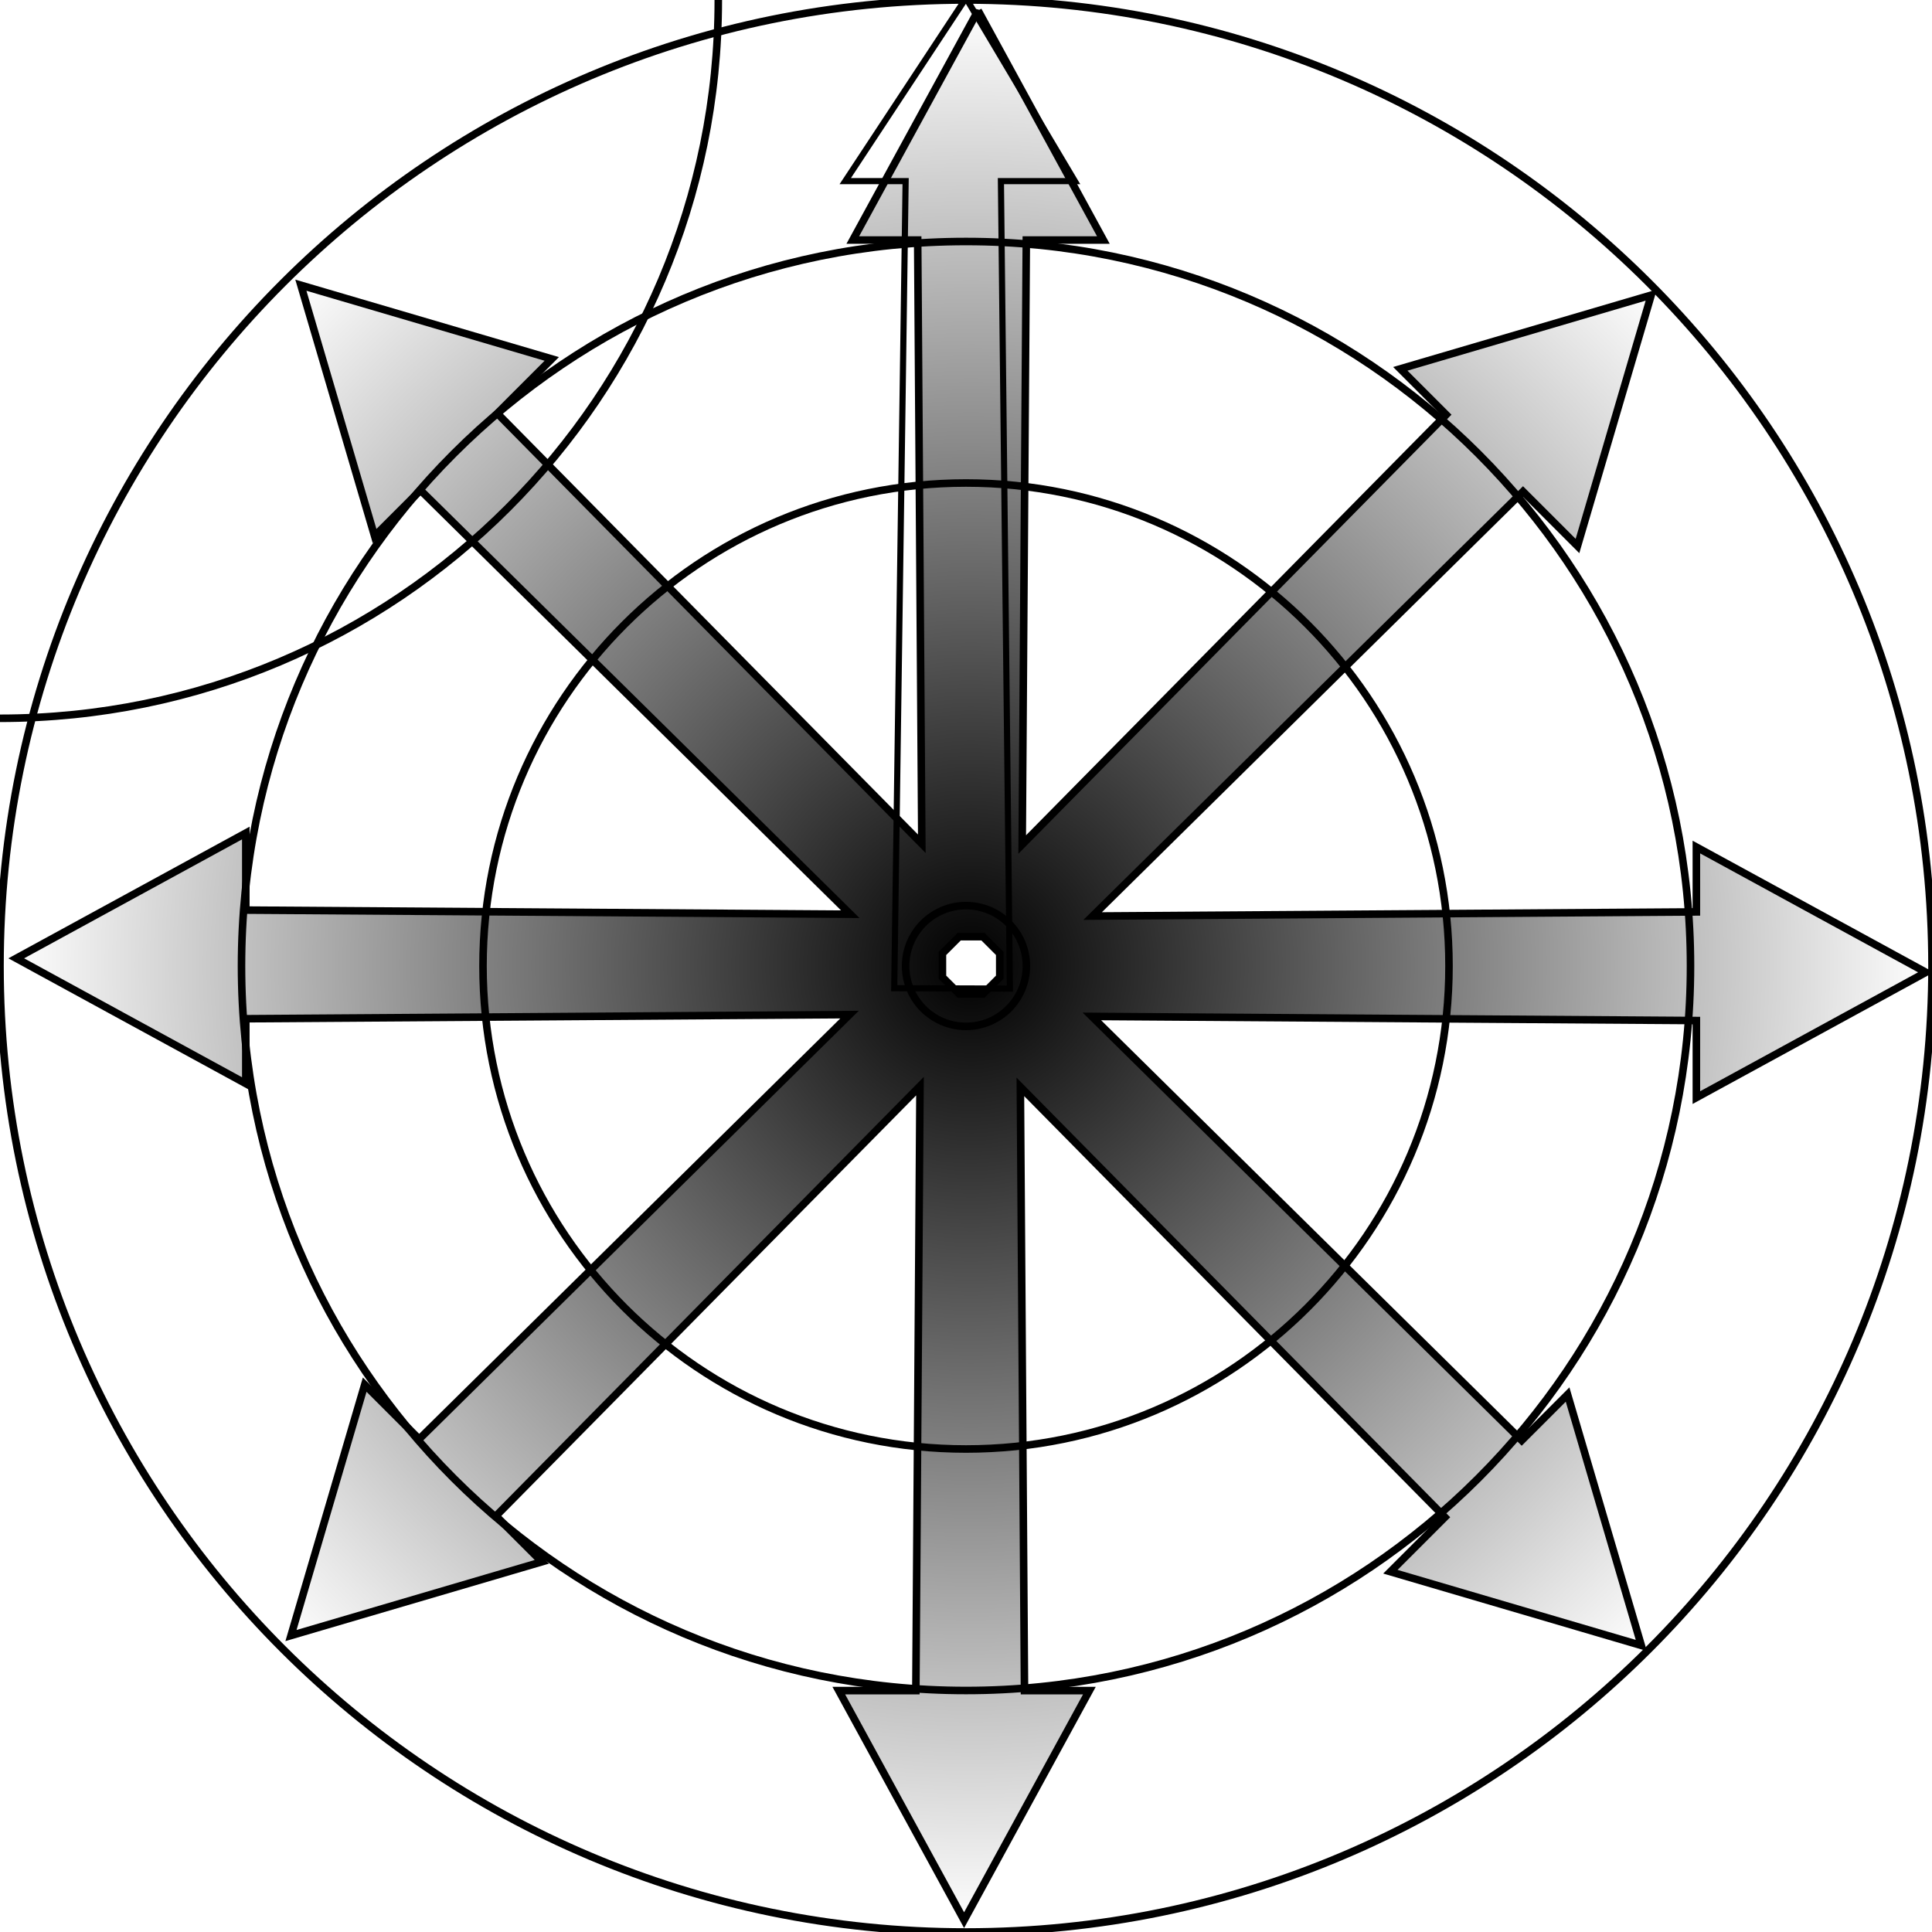
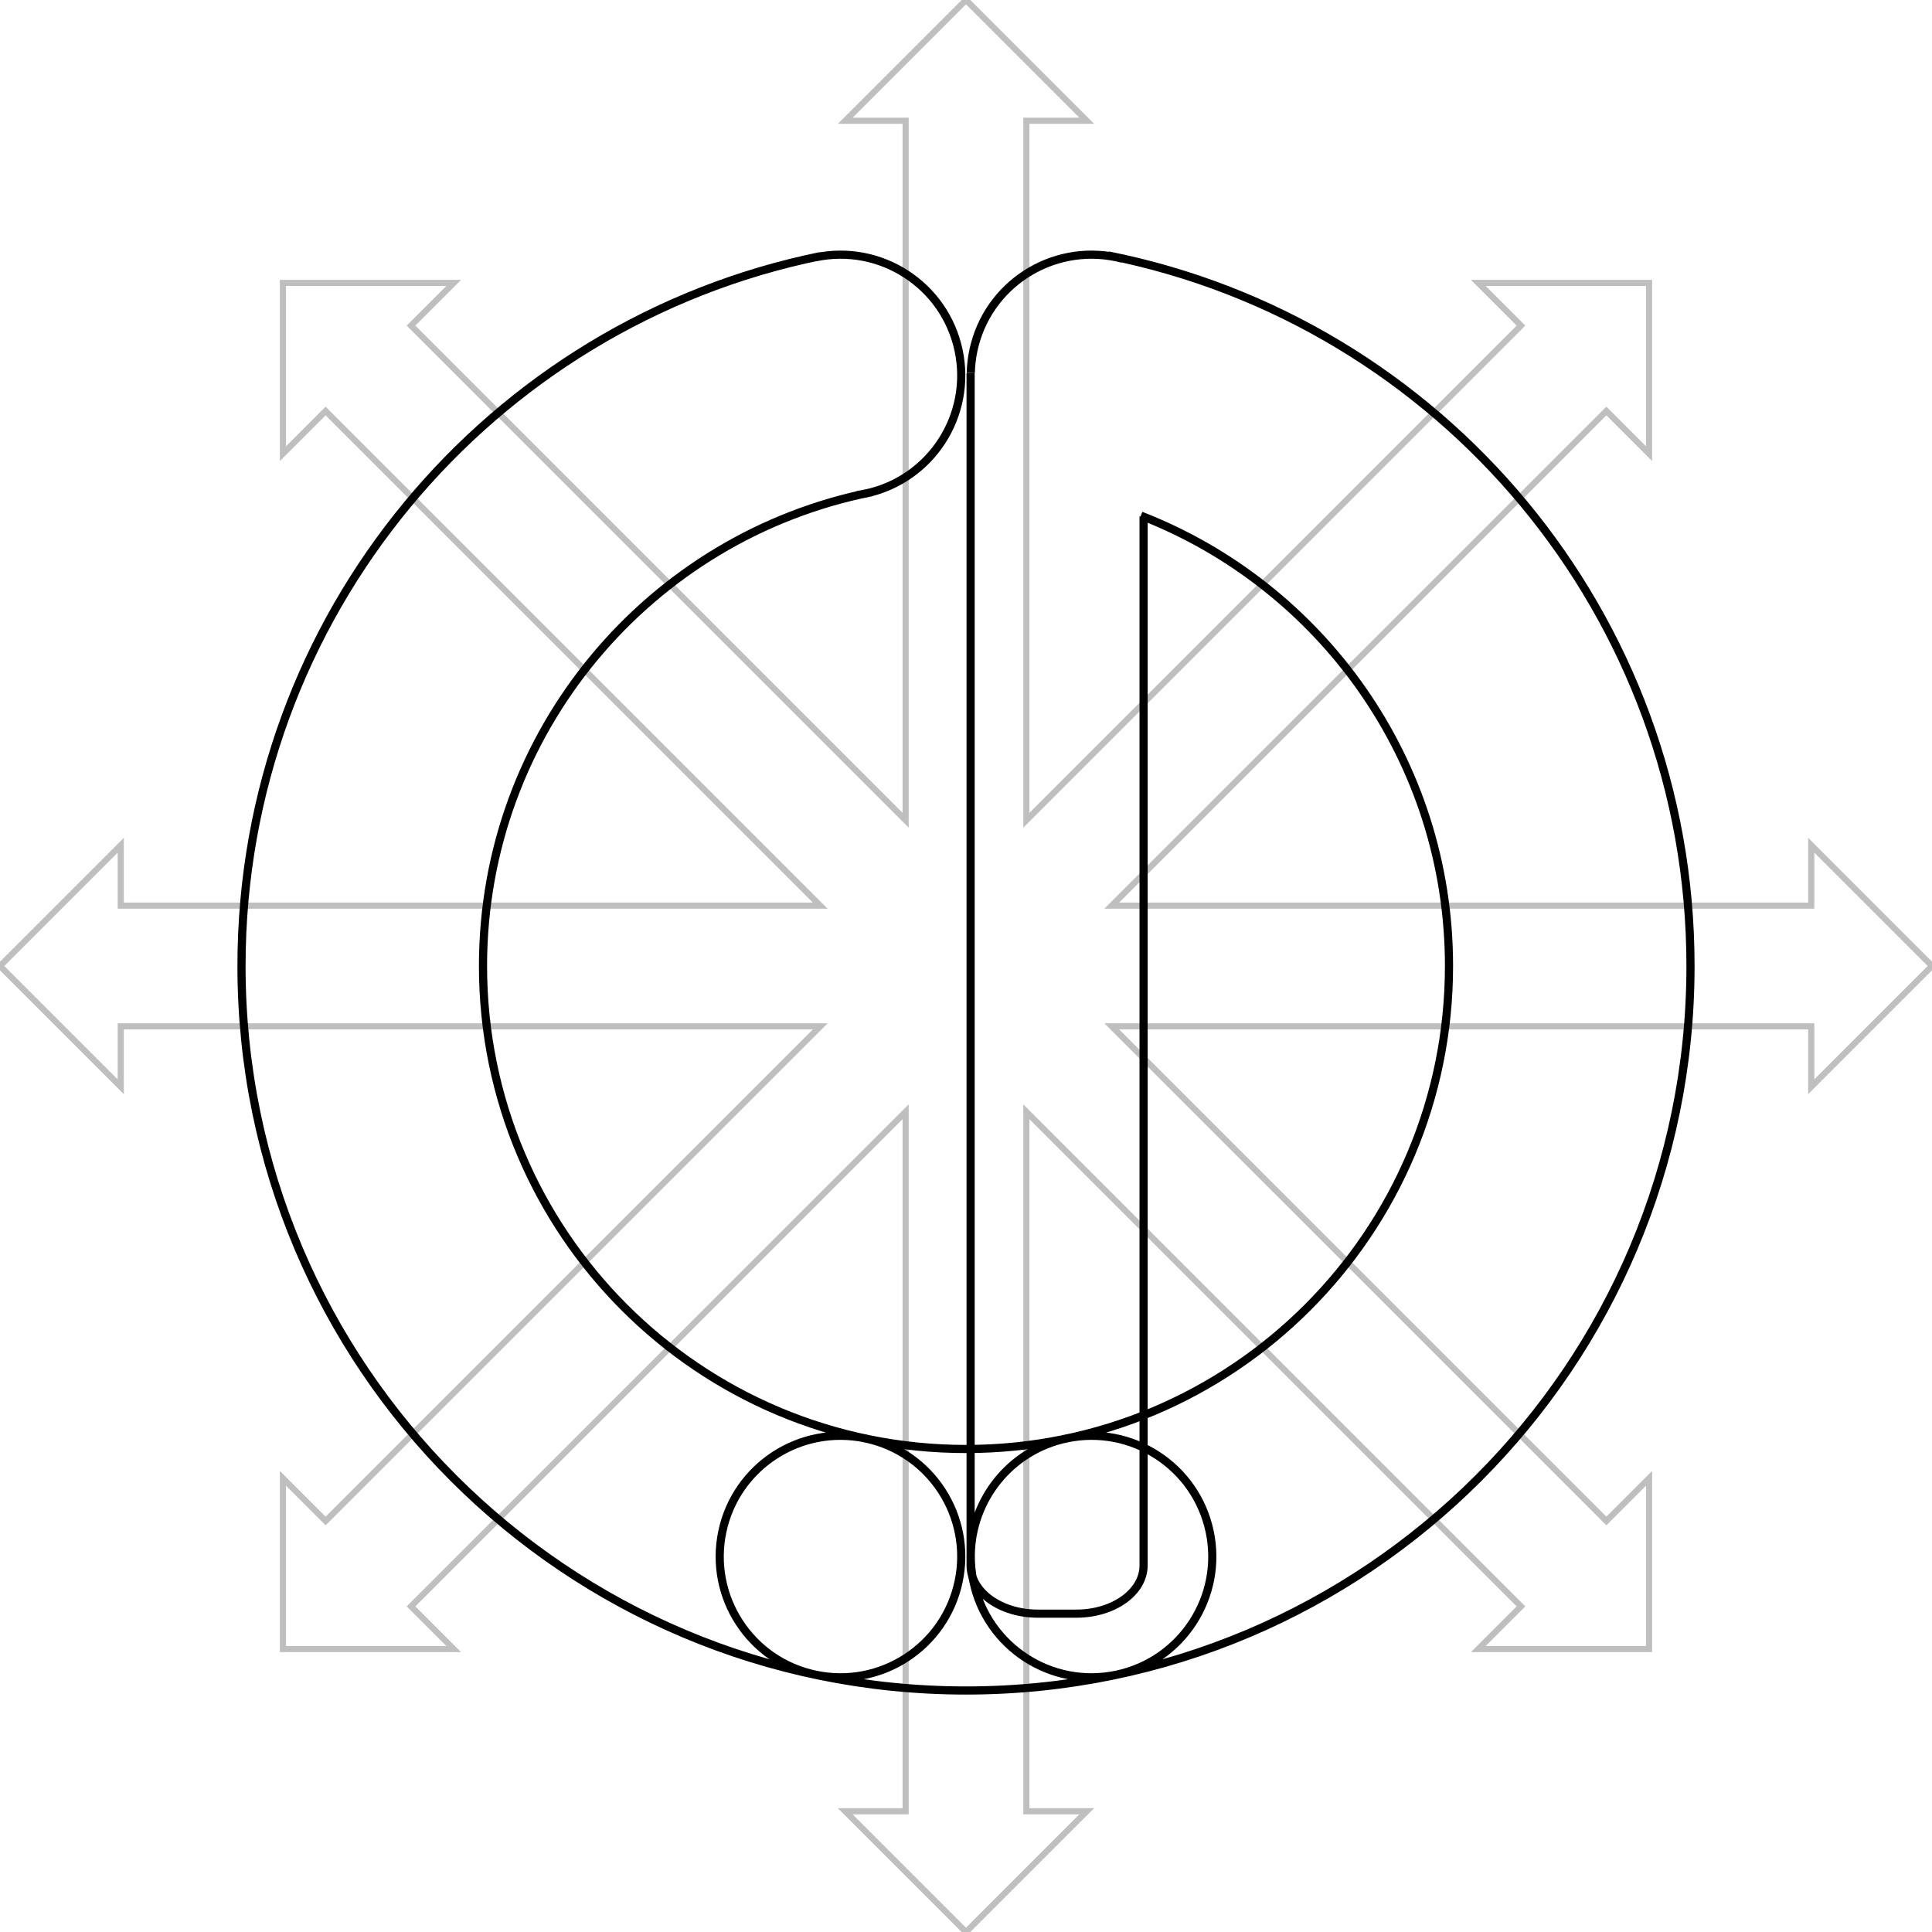
<svg xmlns="http://www.w3.org/2000/svg" xmlns:ns1="http://www.openswatchbook.org/uri/2009/osb" xmlns:xlink="http://www.w3.org/1999/xlink" width="256" height="256" viewBox="0 0 256 256" id="svg2" version="1.1">
  <defs id="defs4">
    <linearGradient id="linearGradient5718">
      <stop style="stop-color:#000000;stop-opacity:1;" offset="0" id="stop5720" />
      <stop style="stop-color:#000000;stop-opacity:0;" offset="1" id="stop5722" />
    </linearGradient>
    <linearGradient id="linearGradient5710" ns1:paint="solid">
      <stop style="stop-color:#000000;stop-opacity:1;" offset="0" id="stop5712" />
    </linearGradient>
    <radialGradient xlink:href="#linearGradient5718" id="radialGradient5724" cx="128.674" cy="127.91" fx="128.674" fy="127.91" r="127.565" gradientTransform="translate(0,2.5043677e-5)" gradientUnits="userSpaceOnUse" />
  </defs>
-   <g id="layer1" style="display:inline">
+   <g id="layer1" style="display:none">
    <circle style="fill:none;fill-rule:evenodd;stroke:#000000;stroke-width:1;stroke-linecap:butt;stroke-linejoin:miter;stroke-miterlimit:4;stroke-dasharray:none;stroke-opacity:1" id="path3336" cx="128" cy="128" r="128" />
    <circle style="fill:none;stroke:#000000;stroke-width:1;stroke-miterlimit:4;stroke-dasharray:none;stroke-opacity:1" id="path4145" cx="128" cy="128" r="96" />
    <circle cy="128" cx="128" id="circle4147" style="fill:none;stroke:#000000;stroke-width:1;stroke-miterlimit:4;stroke-dasharray:none;stroke-opacity:1" r="64" />
    <circle r="8" style="fill:none;stroke:#000000;stroke-width:1;stroke-miterlimit:4;stroke-dasharray:none;stroke-opacity:1" id="circle4151" cx="128" cy="128" />
  </g>
-   <g id="layer4">
-     <path style="fill:none;fill-opacity:1;fill-rule:nonzero;stroke:#000000;stroke-width:0.813;stroke-miterlimit:4;stroke-dasharray:none;stroke-opacity:1" d="m 112,24 8,0 -1.508,106.94 15.32,0.053 -1.185,-106.992 9.801,0 L 128,-0.258 Z" id="path4154" />
+   <g id="layer4" style="display:inline">
+     <path style="fill:none;fill-opacity:1;fill-rule:nonzero;stroke:#000000;stroke-width:0.813;stroke-miterlimit:4;stroke-dasharray:none;stroke-opacity:0.251" d="m 128,0 -16,16 8,0 0,92.688 -65.539,-65.541 5.656,-5.656 -22.627,0 0,22.627 5.656,-5.656 L 108.688,120 16,120 l 0,-8 -16,16 16,16 0,-8 92.688,0 -65.541,65.539 -5.656,-5.656 0,22.627 22.627,0 -5.656,-5.656 L 120,147.312 120,240 l -8,0 16,16 16,-16 -8,0 0,-92.688 65.539,65.541 -5.656,5.656 22.627,0 0,-22.627 -5.656,5.656 L 147.312,136 240,136 l 0,8 16,-16 -16,-16 0,8 -92.688,0 65.541,-65.539 5.656,5.656 0,-22.627 -22.627,0 5.656,5.656 L 136,108.688 136,16 144,16 128,0 Z" id="use4157" />
  </g>
-   <g id="layer2" style="display:inline">
+   <g id="layer2" style="display:none">
    <path transform="matrix(0.7859229,0,0,0.900541,-188.1529,-2.813023)" style="fill:none;stroke:#000000;stroke-width:1;stroke-miterlimit:4;stroke-dasharray:none;stroke-opacity:1" d="m 13.699,-15.479 c 14.967,-30.418 -10.692,-16.474 22.387,-35.457 16.973,20.271 -0.139,8.843 17.975,35.121 10.969,35.761 -61.351,19.761 -40.361,0.336 z" id="path4153" />
    <path style="fill:none;stroke:#000000;stroke-width:1;stroke-miterlimit:4;stroke-dasharray:none;stroke-opacity:1" d="m -177.282,-48.561 32,0 0,32 -32,0 z" id="rect4155" />
    <path style="fill:url(#radialGradient5724);fill-opacity:1;fill-rule:nonzero;stroke:#000000;stroke-width:1;stroke-miterlimit:4;stroke-dasharray:none;stroke-opacity:1" d="M 129.602,1.389 113,31.805 l 8.598,0 0.547,80 -56.252,-57.025 7.219,-7.221 -33.246,-9.77 9.77,33.248 6.08,-6.08 56.953,56.182 -80.098,-0.547 0,-10.211 -30.418,16.602 30.418,16.602 0,-8.598 79.998,-0.547 -57.025,56.252 -7.219,-7.221 -9.77,33.248 33.246,-9.771 -6.078,-6.078 56.18,-56.955 -0.547,80.1 -10.211,0 16.602,30.418 16.602,-30.418 -8.598,0 -0.547,-80 56.252,57.025 -7.221,7.221 33.248,9.77 -9.77,-33.248 -6.08,6.08 -56.955,-56.182 80.1,0.547 0,10.211 30.418,-16.602 -30.418,-16.6 0,8.596 -80,0.549 57.027,-56.252 7.219,7.219 9.77,-33.246 -33.246,9.77 6.078,6.078 -56.18,56.955 0.547,-80.1 10.209,0 -16.6,-30.416 z m 0.641,122.723 2.227,2.223 0.002,3.146 -2.221,2.225 -3.145,0.002 -2.227,-2.223 -0.002,-3.146 2.223,-2.225 3.143,-0.002 z" id="use4196" />
  </g>
  <g id="layer3" style="display:inline">
-     <circle style="display:inline;fill:none;stroke:#000000;stroke-width:1;stroke-miterlimit:4;stroke-dasharray:none;stroke-opacity:1" id="path4145-4" cx="-95.741" cy="147.58" r="95.178" />
-     <circle r="95.178" cy="0" cx="0" id="circle5735" style="display:inline;fill:none;stroke:#000000;stroke-width:1;stroke-miterlimit:4;stroke-dasharray:none;stroke-opacity:1" />
+     <path id="rect4457" style="fill:none;fill-opacity:1;fill-rule:nonzero;stroke:#000000;stroke-width:1.08;stroke-miterlimit:4;stroke-dasharray:none;stroke-opacity:1" d="m 151.531,68.422 0,139.005 c 0,3.54 -3.974,6.39 -8.91,6.39 l -5.099,0 c -4.936,0 -8.91,-2.85 -8.91,-6.39 l 0,-158.008 m -20.571,-15.321 c 8.643,-1.837 17.14,3.68 18.977,12.324 1.837,8.643 -3.68,17.14 -12.324,18.977 -0.375,0.08 -0.749,0.145 -1.123,0.198 m 15.063,-16.204 c 0.023,-0.982 0.137,-1.975 0.349,-2.971 1.837,-8.643 10.334,-14.161 18.977,-12.324 0.259,0.055 0.515,0.116 0.768,0.183 M 108.69,33.943 C 64.926,42.88 32,81.595 32,128 c 2e-6,53.019 42.981,96 96,96 53.019,0 96,-42.981 96,-96 0,-46.577 -33.17,-85.406 -77.176,-94.155 m 4.345,34.478 C 175.063,77.606 192,100.825 192,128 c 0,35.346 -28.654,64 -64,64 -35.346,1e-5 -64,-28.654 -64,-64 2e-6,-31.077 22.151,-56.981 51.525,-62.785 M 95.717,202.925 c 1.837,-8.643 10.333,-14.161 18.977,-12.324 8.643,1.837 14.161,10.333 12.324,18.977 -1.837,8.643 -10.334,14.161 -18.977,12.324 -8.643,-1.837 -14.161,-10.333 -12.324,-18.977 z m 33.266,6.653 c -0.249,-1.171 -0.363,-2.34 -0.352,-3.489 0.068,-7.334 5.204,-13.899 12.676,-15.488 8.643,-1.837 17.14,3.68 18.977,12.324 1.837,8.643 -3.68,17.14 -12.324,18.977 -8.643,1.837 -17.14,-3.68 -18.977,-12.324 z" />
  </g>
</svg>
